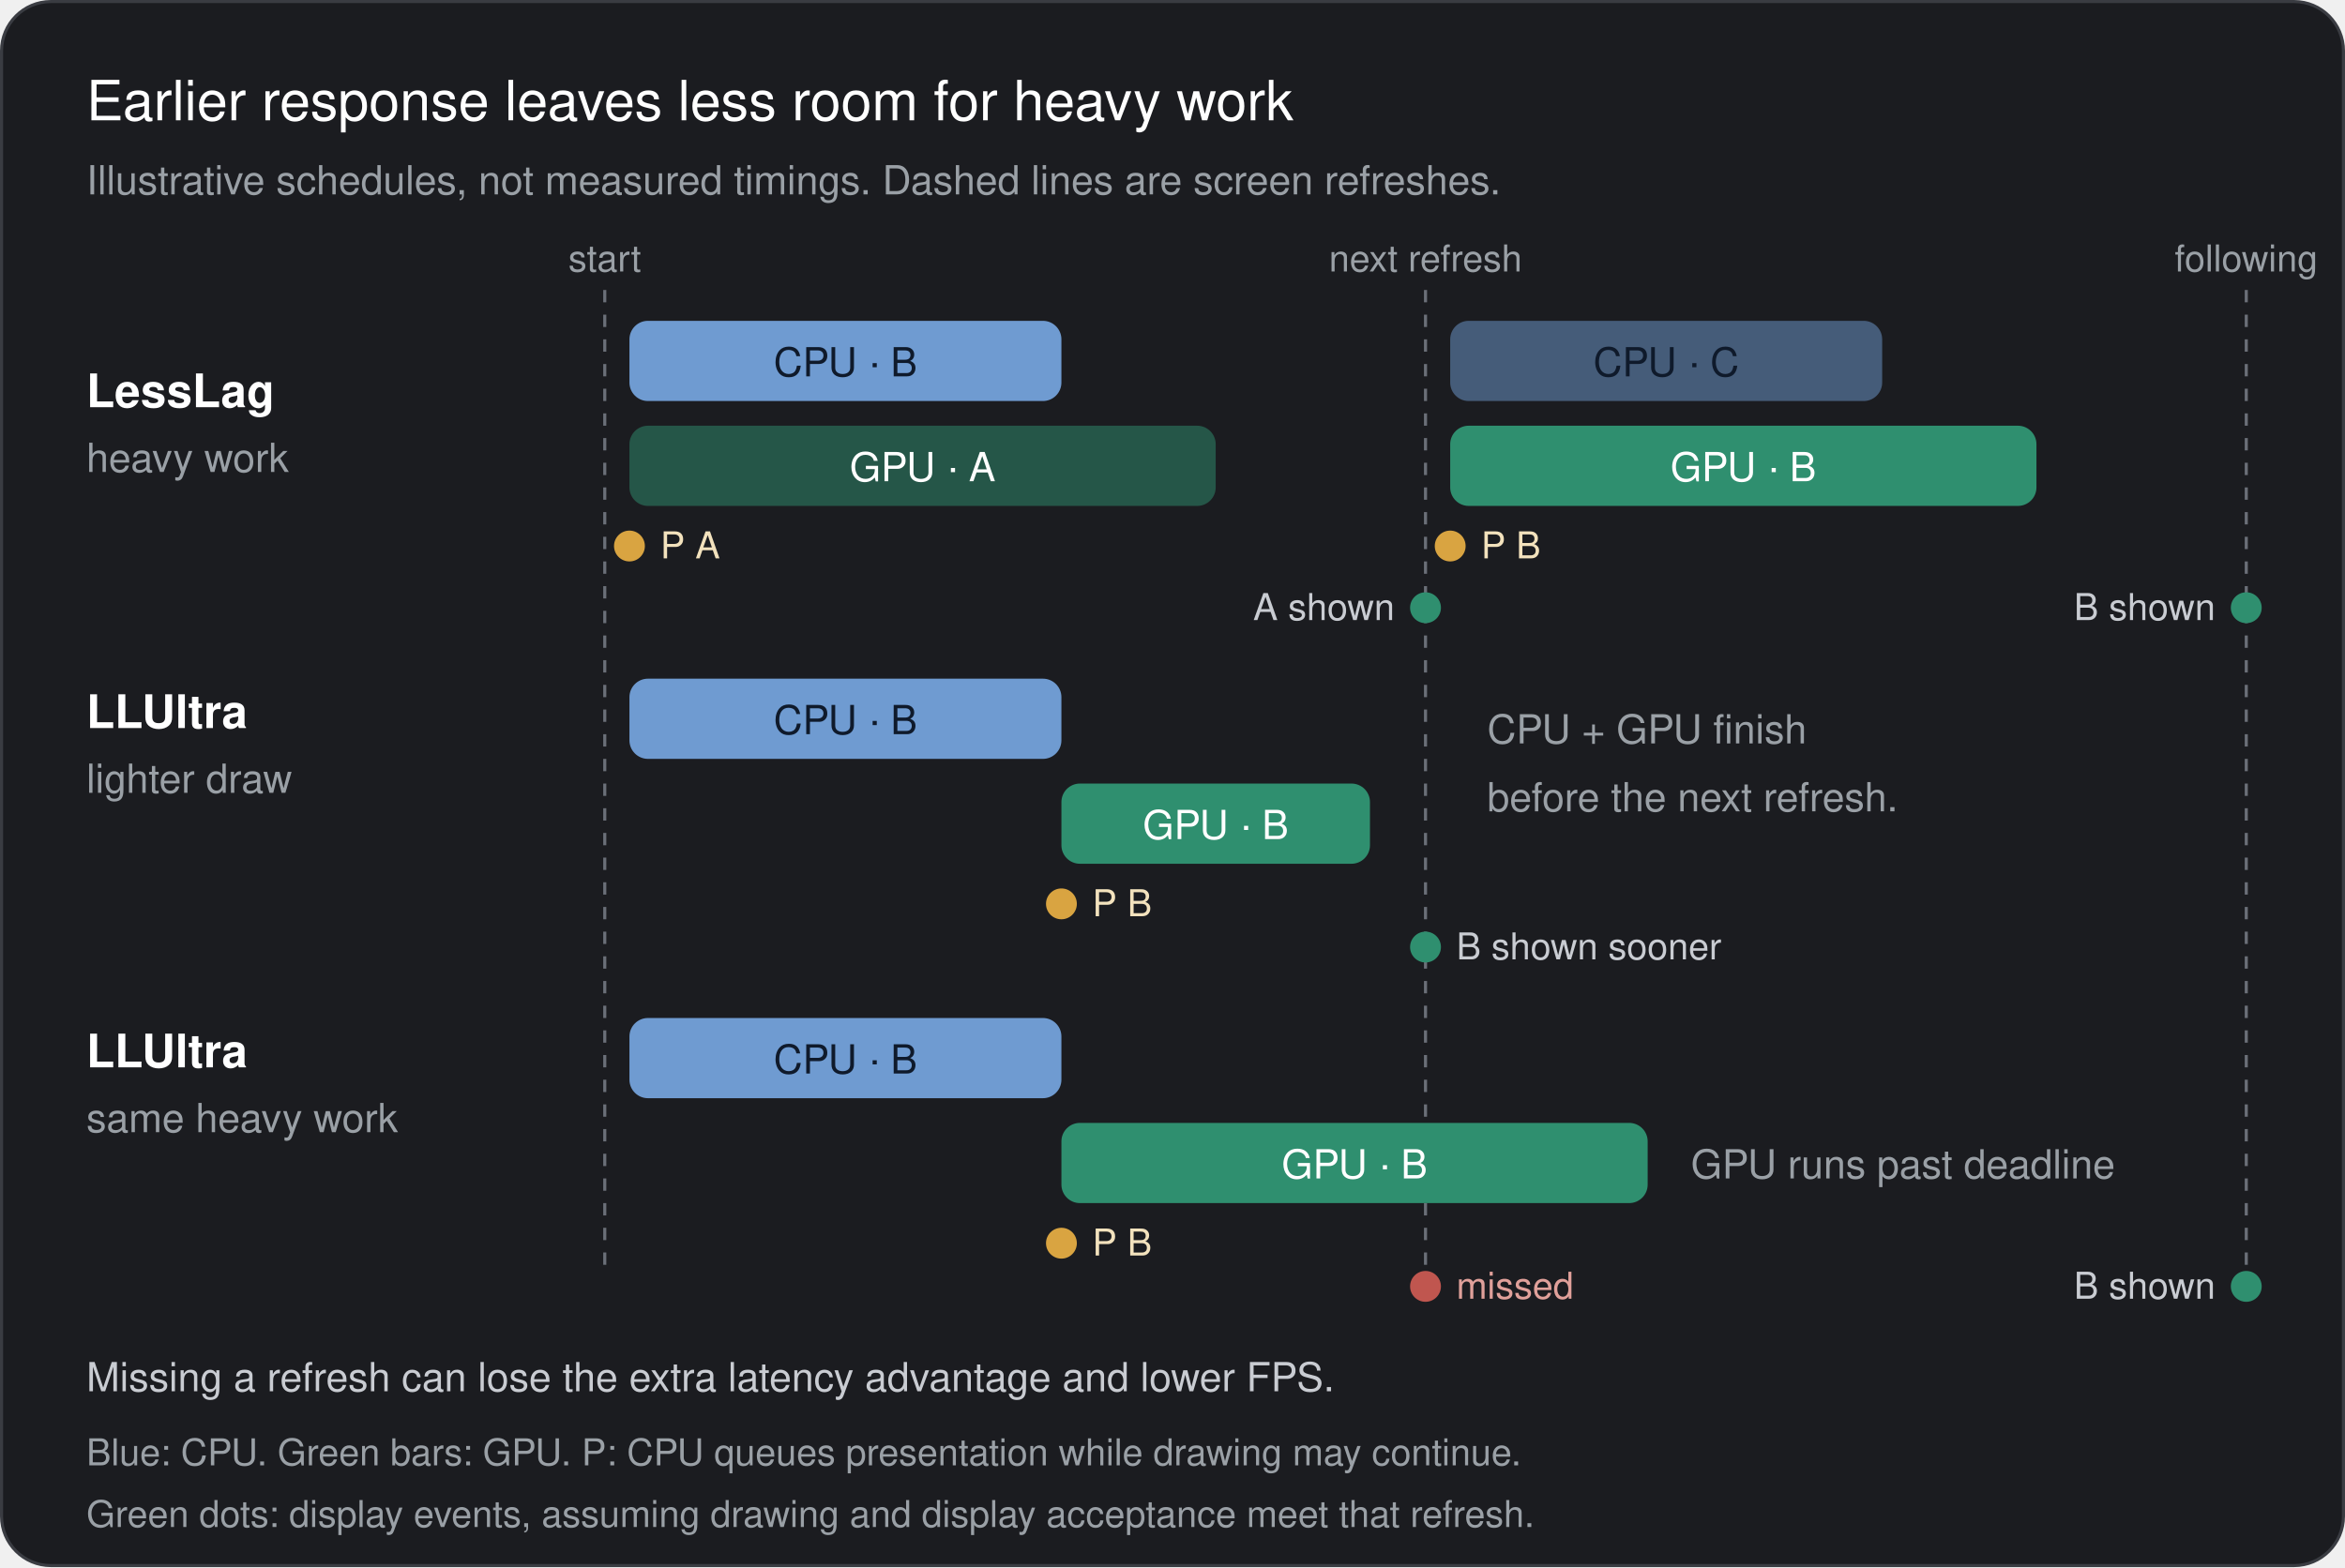
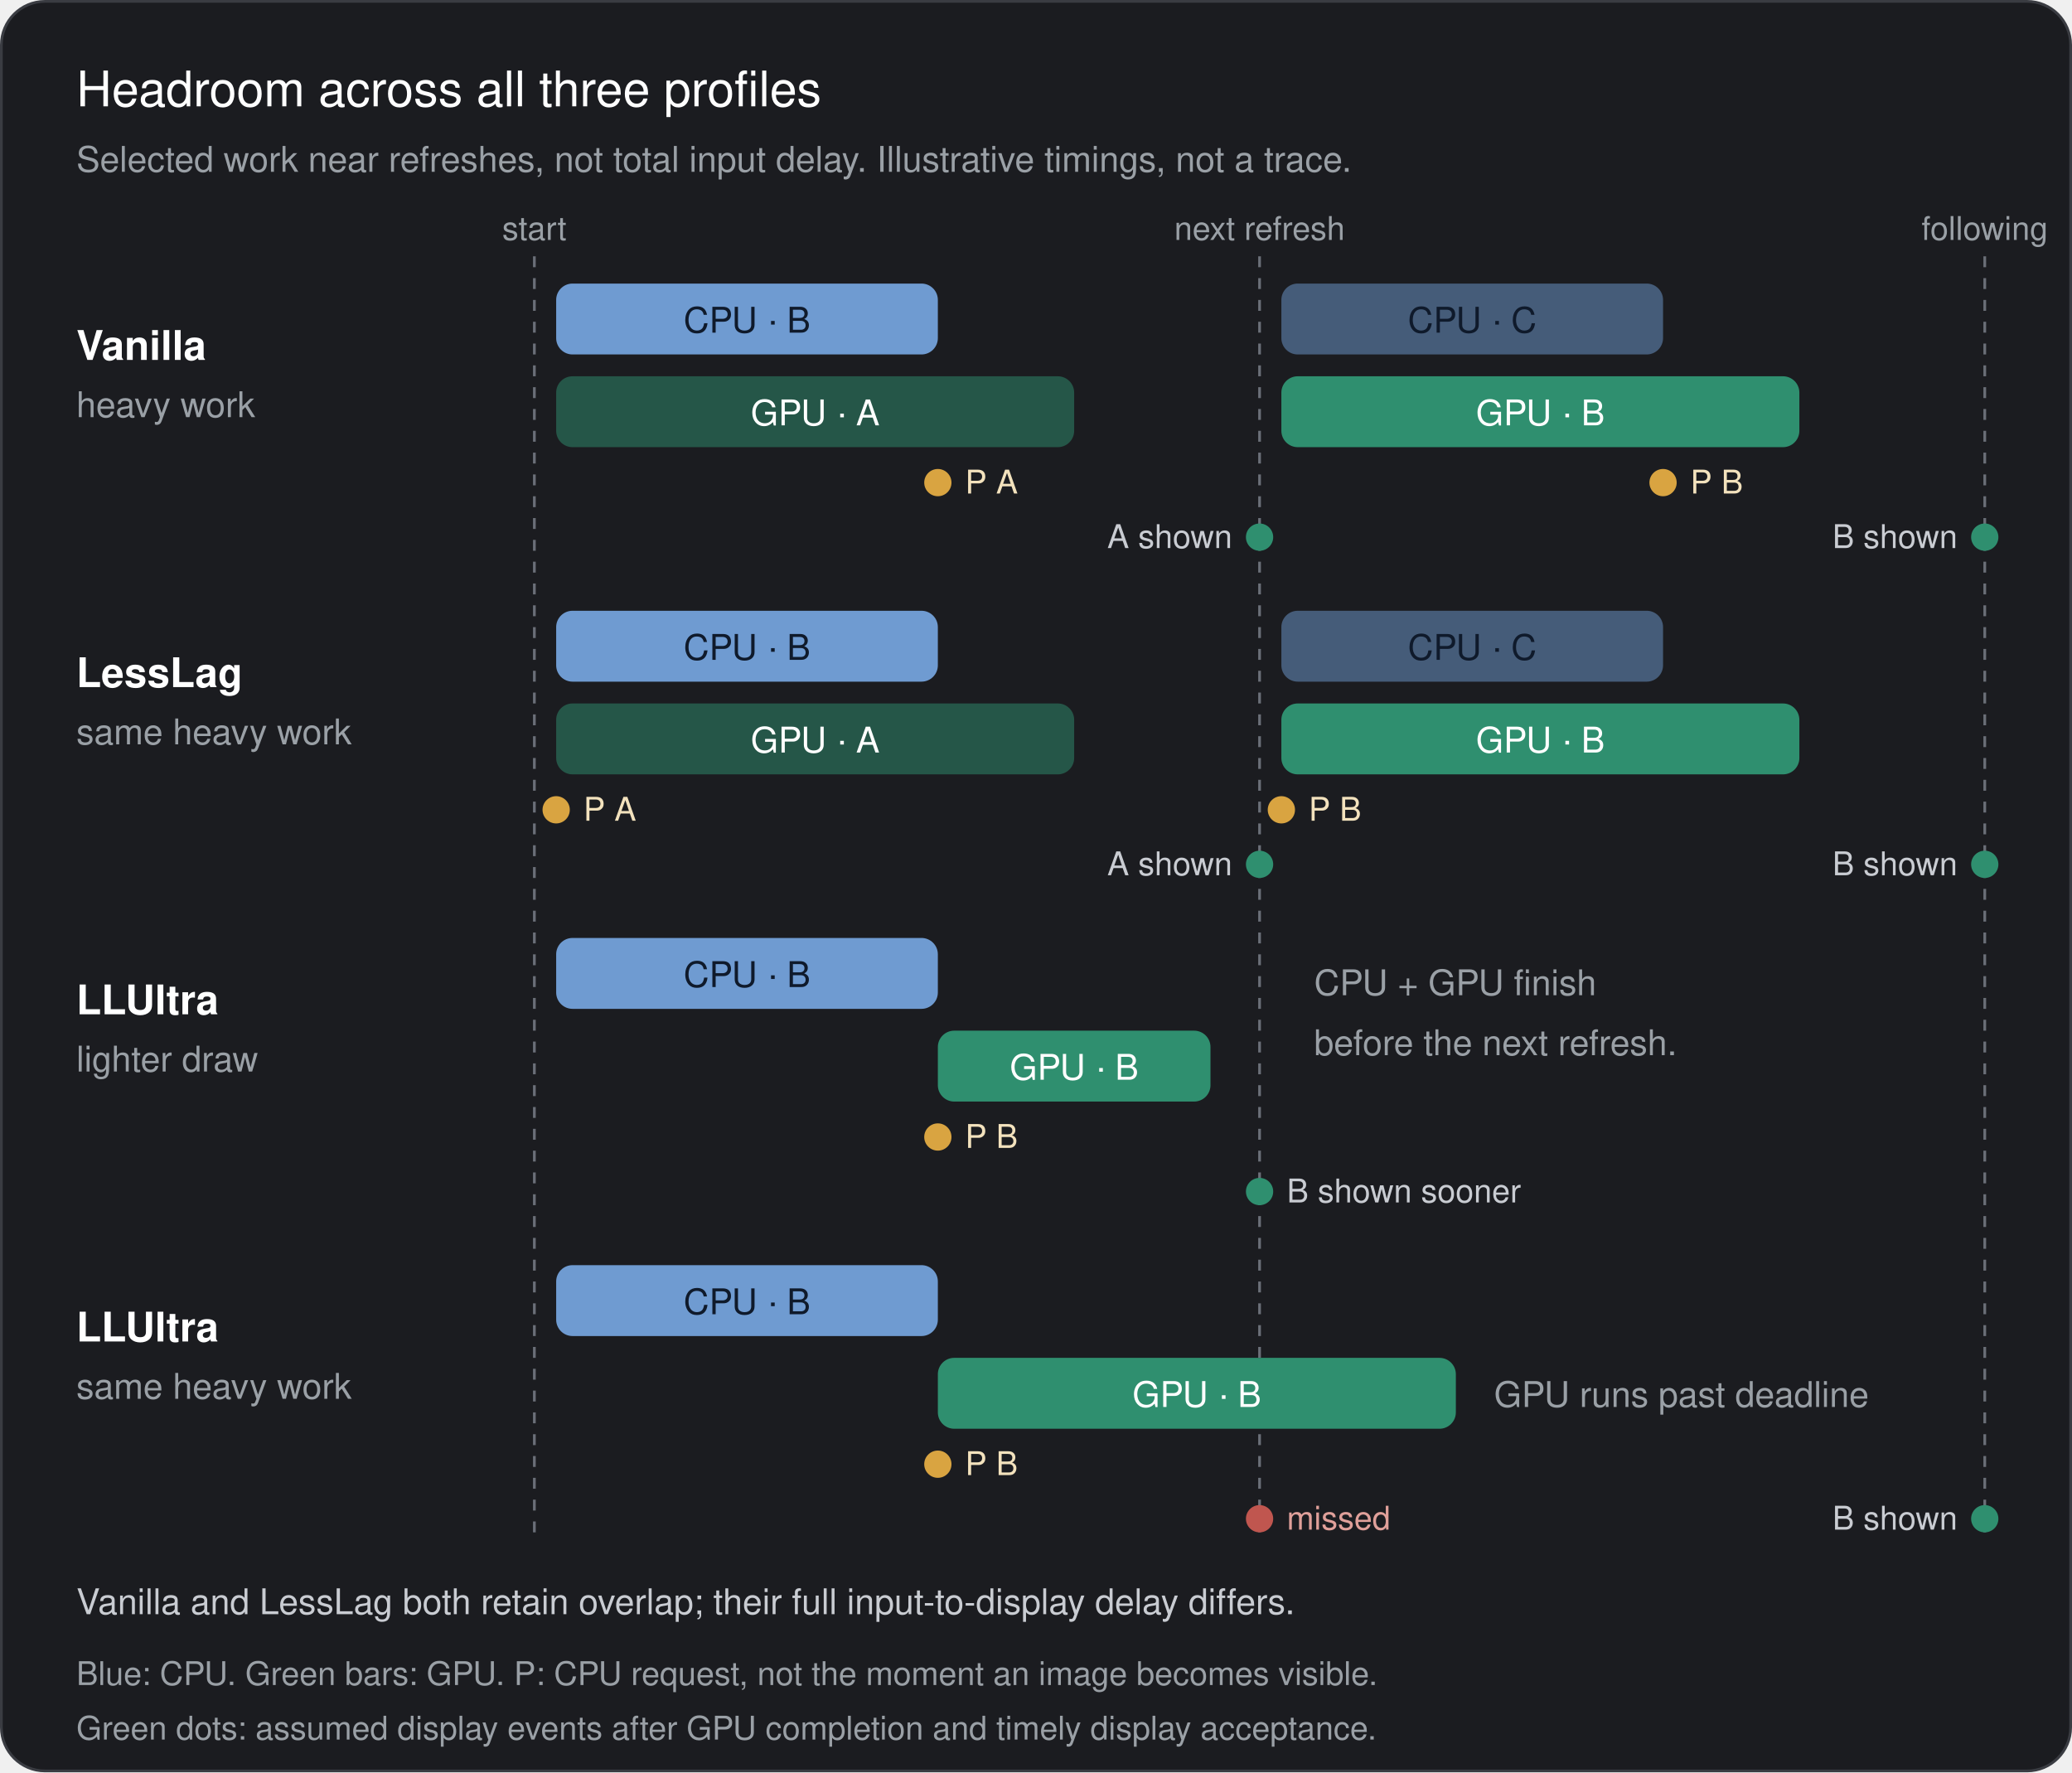
- <svg xmlns="http://www.w3.org/2000/svg" width="760" height="508" viewBox="0 0 760 508" font-family="Segoe UI, Helvetica, Arial, sans-serif" role="img" aria-labelledby="title desc">
-   <rect x="0.5" y="0.5" width="759" height="507" rx="16" fill="#1b1c20" stroke="#3a3c42" />
-   <text x="28" y="39" fill="#ffffff" font-size="18">Earlier response leaves less room for heavy work</text>
-   <text x="28" y="63" fill="#9aa0a6" font-size="13">Illustrative schedules, not measured timings. Dashed lines are screen refreshes.</text>
+ <svg xmlns="http://www.w3.org/2000/svg" width="760" height="650" viewBox="0 0 760 650" font-family="Segoe UI, Helvetica, Arial, sans-serif" role="img" aria-labelledby="title desc">
+   <rect x="0.5" y="0.5" width="759" height="649" rx="16" fill="#1b1c20" stroke="#3a3c42" />
+   <text x="28" y="39" fill="#ffffff" font-size="18">Headroom across all three profiles</text>
+   <text x="28" y="63" fill="#9aa0a6" font-size="13">Selected work near refreshes, not total input delay. Illustrative timings, not a trace.</text>
  <g fill="#9aa0a6" font-size="12" text-anchor="middle">
    <text x="196" y="88">start</text>
    <text x="462" y="88">next refresh</text>
    <text x="728" y="88">following</text>
  </g>
  <g stroke="#6b6f78" stroke-dasharray="4 4">
-     <path d="M196 94V412 M462 94V412 M728 94V412" />
+     <path d="M196 94V562 M462 94V562 M728 94V562" />
  </g>
-   <g fill="#ffffff" font-size="15" font-weight="600">
-     <text x="28" y="132">LessLag</text>
-     <text x="28" y="236">LLUltra</text>
-     <text x="28" y="346">LLUltra</text>
-   </g>
-   <g fill="#9aa0a6" font-size="13">
-     <text x="28" y="153">heavy work</text>
-     <text x="28" y="257">lighter draw</text>
-     <text x="28" y="367">same heavy work</text>
-   </g>
+   <text x="28" y="132" fill="#ffffff" font-size="15" font-weight="600">Vanilla</text>
+   <text x="28" y="153" fill="#9aa0a6" font-size="13">heavy work</text>
  <rect x="204" y="104" width="140" height="26" rx="6" fill="#6f9bd1" />
  <rect x="470" y="104" width="140" height="26" rx="6" fill="#6f9bd1" opacity="0.5" />
  <g fill="#0f1a2b" font-size="13" text-anchor="middle">
    <text x="274" y="122">CPU · B</text>
    <text x="540" y="122">CPU · C</text>
  </g>
  <rect x="204" y="138" width="190" height="26" rx="6" fill="#2f8f6f" opacity="0.5" />
  <rect x="470" y="138" width="190" height="26" rx="6" fill="#2f8f6f" />
  <g fill="#ffffff" font-size="13" text-anchor="middle">
    <text x="299" y="156">GPU · A</text>
    <text x="565" y="156">GPU · B</text>
  </g>
  <g fill="#d9a441">
-     <circle cx="204" cy="177" r="5" />
-     <circle cx="470" cy="177" r="5" />
+     <circle cx="344" cy="177" r="5" />
+     <circle cx="610" cy="177" r="5" />
  </g>
  <g fill="#f3e2bd" font-size="12">
-     <text x="214" y="181">P A</text>
-     <text x="480" y="181">P B</text>
+     <text x="354" y="181">P A</text>
+     <text x="620" y="181">P B</text>
  </g>
  <g fill="#2f8f6f">
    <circle cx="462" cy="197" r="5" />
    <circle cx="728" cy="197" r="5" />
  </g>
  <g fill="#c9ccd2" font-size="12">
    <text x="452" y="201" text-anchor="end">A shown</text>
    <text x="718" y="201" text-anchor="end">B shown</text>
  </g>
-   <rect x="204" y="220" width="140" height="26" rx="6" fill="#6f9bd1" />
-   <text x="274" y="238" fill="#0f1a2b" font-size="13" text-anchor="middle">CPU · B</text>
-   <rect x="344" y="254" width="100" height="26" rx="6" fill="#2f8f6f" />
-   <text x="394" y="272" fill="#ffffff" font-size="13" text-anchor="middle">GPU · B</text>
-   <circle cx="344" cy="293" r="5" fill="#d9a441" />
-   <text x="354" y="297" fill="#f3e2bd" font-size="12">P B</text>
-   <circle cx="462" cy="307" r="5" fill="#2f8f6f" />
-   <text x="472" y="311" fill="#c9ccd2" font-size="12">B shown sooner</text>
+   <text x="28" y="252" fill="#ffffff" font-size="15" font-weight="600">LessLag</text>
+   <text x="28" y="273" fill="#9aa0a6" font-size="13">same heavy work</text>
+   <rect x="204" y="224" width="140" height="26" rx="6" fill="#6f9bd1" />
+   <rect x="470" y="224" width="140" height="26" rx="6" fill="#6f9bd1" opacity="0.5" />
+   <g fill="#0f1a2b" font-size="13" text-anchor="middle">
+     <text x="274" y="242">CPU · B</text>
+     <text x="540" y="242">CPU · C</text>
+   </g>
+   <rect x="204" y="258" width="190" height="26" rx="6" fill="#2f8f6f" opacity="0.5" />
+   <rect x="470" y="258" width="190" height="26" rx="6" fill="#2f8f6f" />
+   <g fill="#ffffff" font-size="13" text-anchor="middle">
+     <text x="299" y="276">GPU · A</text>
+     <text x="565" y="276">GPU · B</text>
+   </g>
+   <g fill="#d9a441">
+     <circle cx="204" cy="297" r="5" />
+     <circle cx="470" cy="297" r="5" />
+   </g>
+   <g fill="#f3e2bd" font-size="12">
+     <text x="214" y="301">P A</text>
+     <text x="480" y="301">P B</text>
+   </g>
+   <g fill="#2f8f6f">
+     <circle cx="462" cy="317" r="5" />
+     <circle cx="728" cy="317" r="5" />
+   </g>
+   <g fill="#c9ccd2" font-size="12">
+     <text x="452" y="321" text-anchor="end">A shown</text>
+     <text x="718" y="321" text-anchor="end">B shown</text>
+   </g>
+   <text x="28" y="372" fill="#ffffff" font-size="15" font-weight="600">LLUltra</text>
+   <text x="28" y="393" fill="#9aa0a6" font-size="13">lighter draw</text>
+   <rect x="204" y="344" width="140" height="26" rx="6" fill="#6f9bd1" />
+   <text x="274" y="362" fill="#0f1a2b" font-size="13" text-anchor="middle">CPU · B</text>
+   <rect x="344" y="378" width="100" height="26" rx="6" fill="#2f8f6f" />
+   <text x="394" y="396" fill="#ffffff" font-size="13" text-anchor="middle">GPU · B</text>
+   <circle cx="344" cy="417" r="5" fill="#d9a441" />
+   <text x="354" y="421" fill="#f3e2bd" font-size="12">P B</text>
+   <circle cx="462" cy="437" r="5" fill="#2f8f6f" />
+   <text x="472" y="441" fill="#c9ccd2" font-size="12">B shown sooner</text>
  <g fill="#9aa0a6" font-size="13">
-     <text x="482" y="241">CPU + GPU finish</text>
-     <text x="482" y="263">before the next refresh.</text>
+     <text x="482" y="365">CPU + GPU finish</text>
+     <text x="482" y="387">before the next refresh.</text>
  </g>
-   <rect x="204" y="330" width="140" height="26" rx="6" fill="#6f9bd1" />
-   <text x="274" y="348" fill="#0f1a2b" font-size="13" text-anchor="middle">CPU · B</text>
-   <rect x="344" y="364" width="190" height="26" rx="6" fill="#2f8f6f" />
-   <text x="439" y="382" fill="#ffffff" font-size="13" text-anchor="middle">GPU · B</text>
-   <circle cx="344" cy="403" r="5" fill="#d9a441" />
-   <text x="354" y="407" fill="#f3e2bd" font-size="12">P B</text>
-   <circle cx="462" cy="417" r="5" fill="#c0564f" />
-   <text x="472" y="421" fill="#e0a09a" font-size="12">missed</text>
-   <circle cx="728" cy="417" r="5" fill="#2f8f6f" />
-   <text x="718" y="421" fill="#c9ccd2" font-size="12" text-anchor="end">B shown</text>
-   <text x="548" y="382" fill="#9aa0a6" font-size="13">GPU runs past deadline</text>
-   <text x="28" y="451" fill="#c9ccd2" font-size="13">Missing a refresh can lose the extra latency advantage and lower FPS.</text>
+   <text x="28" y="492" fill="#ffffff" font-size="15" font-weight="600">LLUltra</text>
+   <text x="28" y="513" fill="#9aa0a6" font-size="13">same heavy work</text>
+   <rect x="204" y="464" width="140" height="26" rx="6" fill="#6f9bd1" />
+   <text x="274" y="482" fill="#0f1a2b" font-size="13" text-anchor="middle">CPU · B</text>
+   <rect x="344" y="498" width="190" height="26" rx="6" fill="#2f8f6f" />
+   <text x="439" y="516" fill="#ffffff" font-size="13" text-anchor="middle">GPU · B</text>
+   <circle cx="344" cy="537" r="5" fill="#d9a441" />
+   <text x="354" y="541" fill="#f3e2bd" font-size="12">P B</text>
+   <circle cx="462" cy="557" r="5" fill="#c0564f" />
+   <text x="472" y="561" fill="#e0a09a" font-size="12">missed</text>
+   <circle cx="728" cy="557" r="5" fill="#2f8f6f" />
+   <text x="718" y="561" fill="#c9ccd2" font-size="12" text-anchor="end">B shown</text>
+   <text x="548" y="516" fill="#9aa0a6" font-size="13">GPU runs past deadline</text>
+   <text x="28" y="592" fill="#c9ccd2" font-size="13">Vanilla and LessLag both retain overlap; their full input-to-display delay differs.</text>
  <g fill="#9aa0a6" font-size="12">
-     <text x="28" y="475">Blue: CPU. Green bars: GPU. P: CPU queues presentation while drawing may continue.</text>
-     <text x="28" y="495">Green dots: display events, assuming drawing and display acceptance meet that refresh.</text>
+     <text x="28" y="618">Blue: CPU. Green bars: GPU. P: CPU request, not the moment an image becomes visible.</text>
+     <text x="28" y="638">Green dots: assumed display events after GPU completion and timely display acceptance.</text>
  </g>
</svg>
